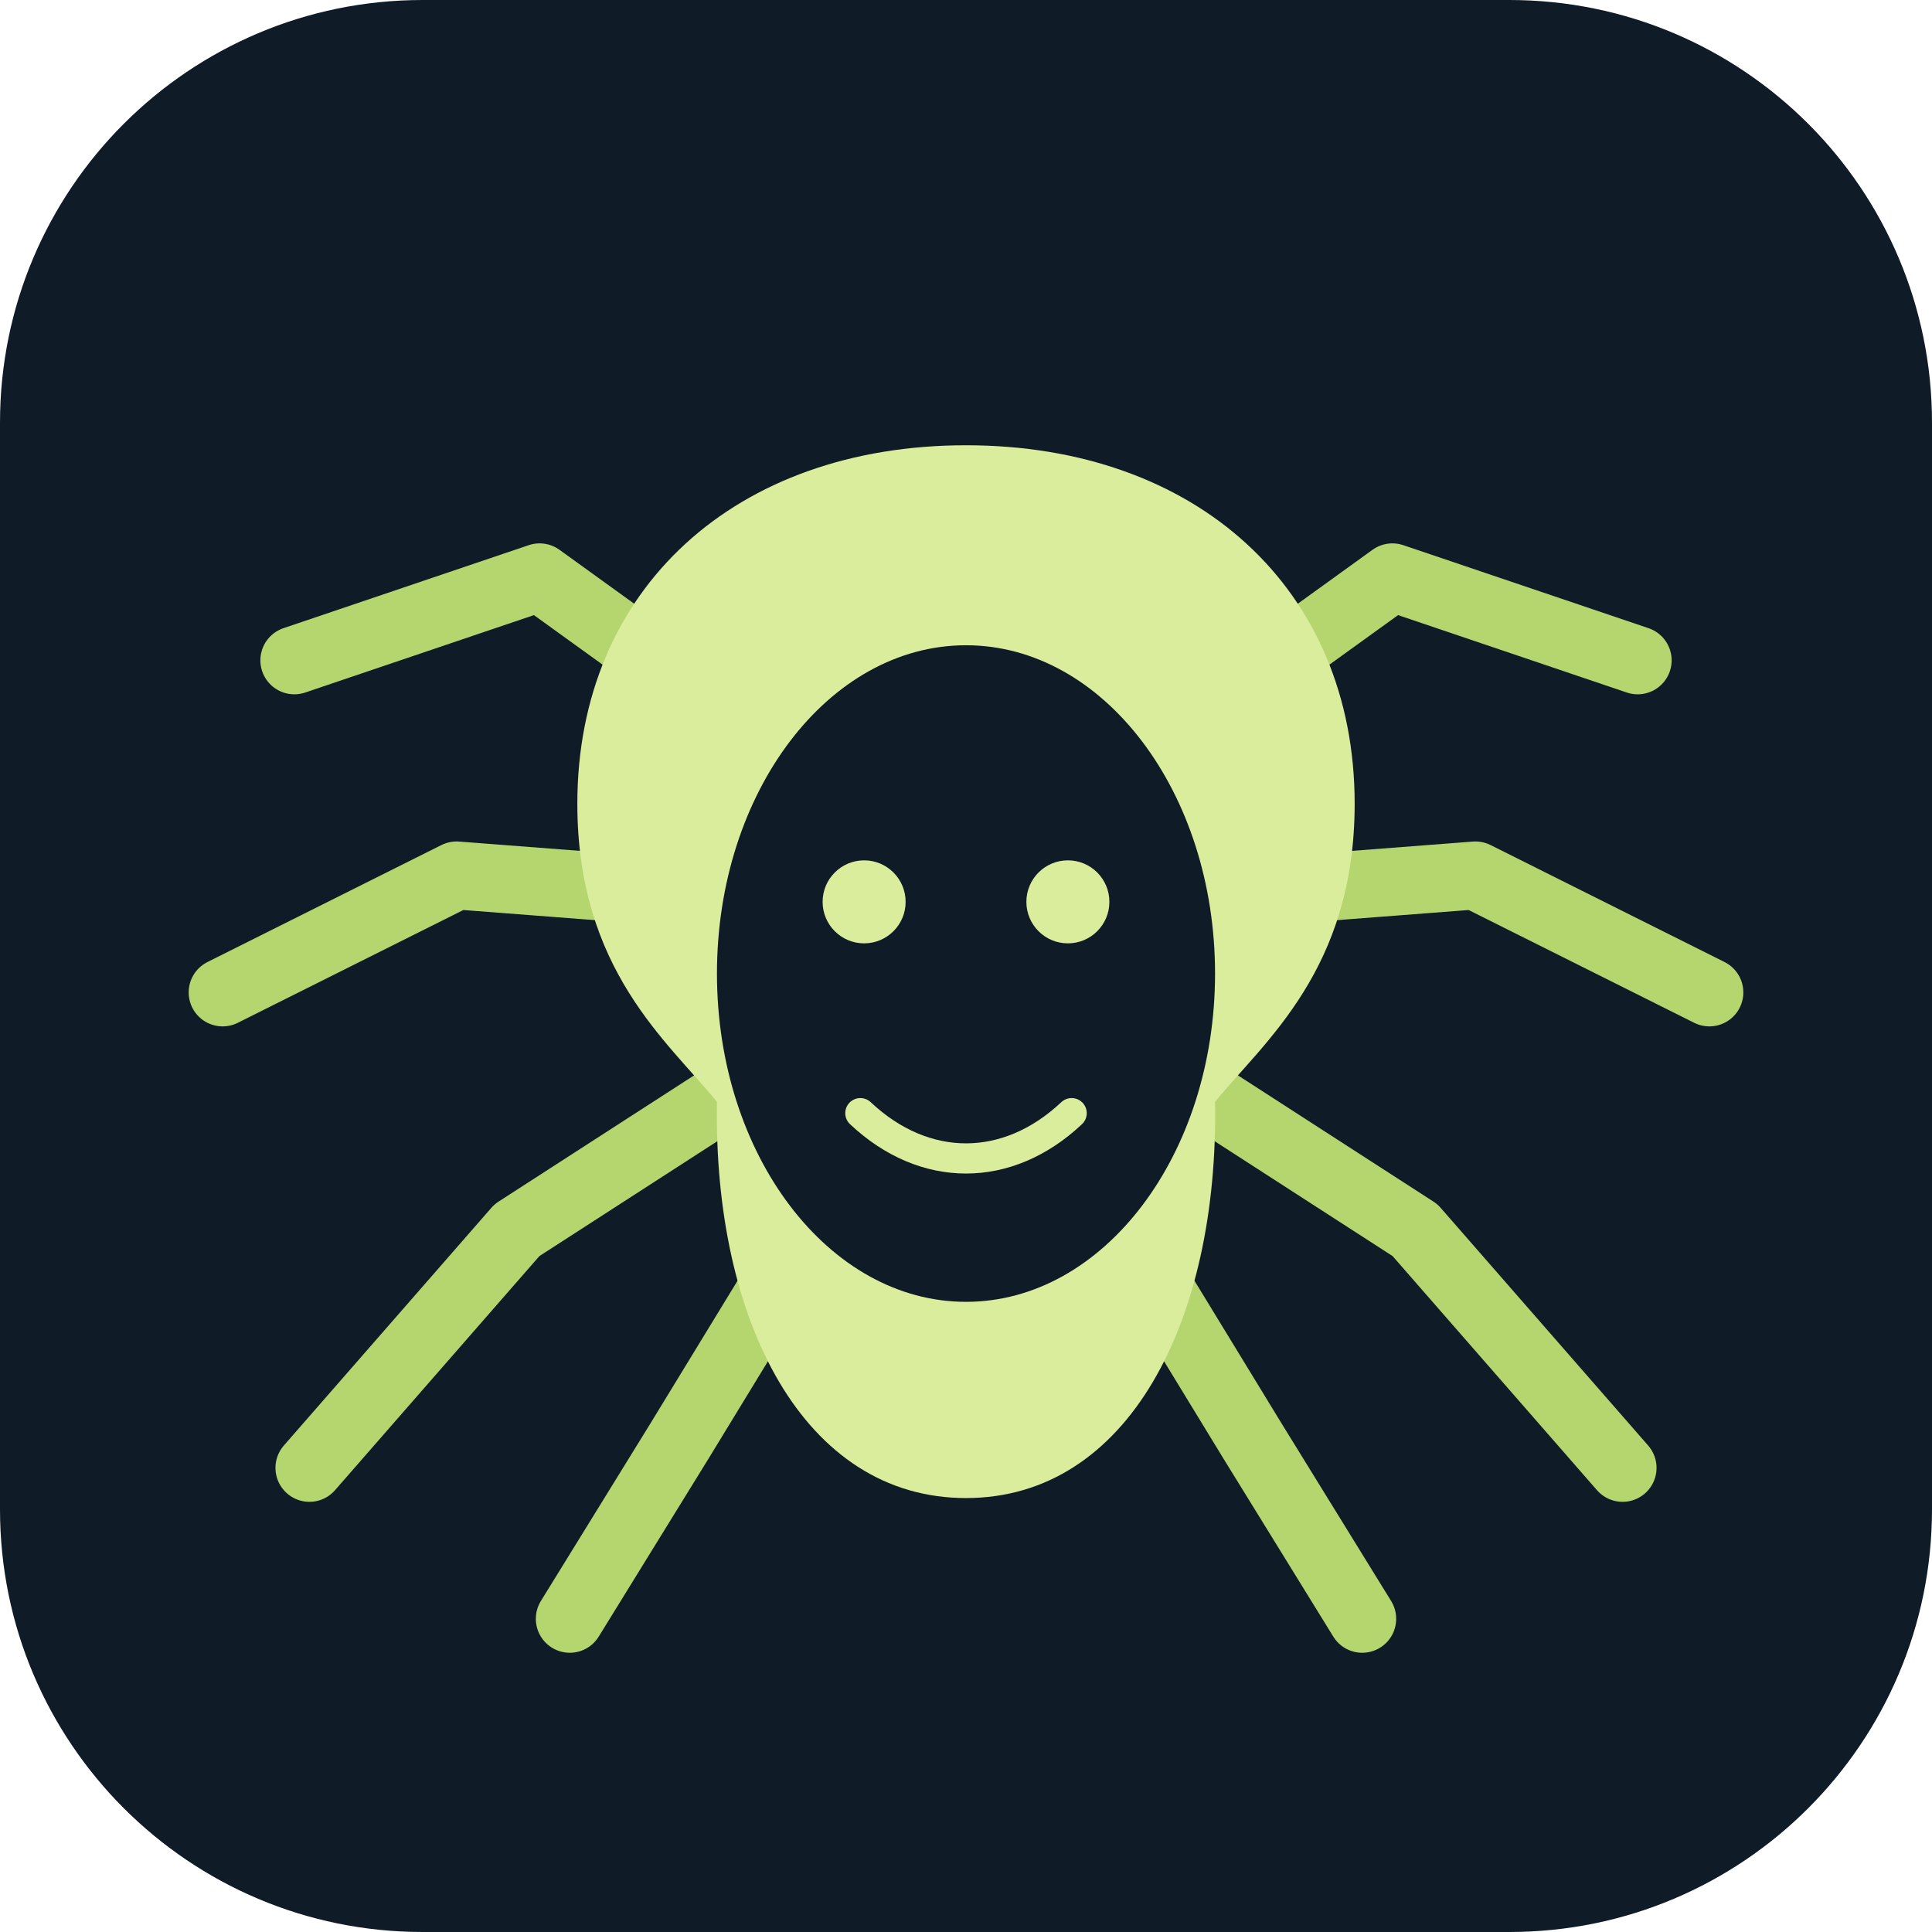
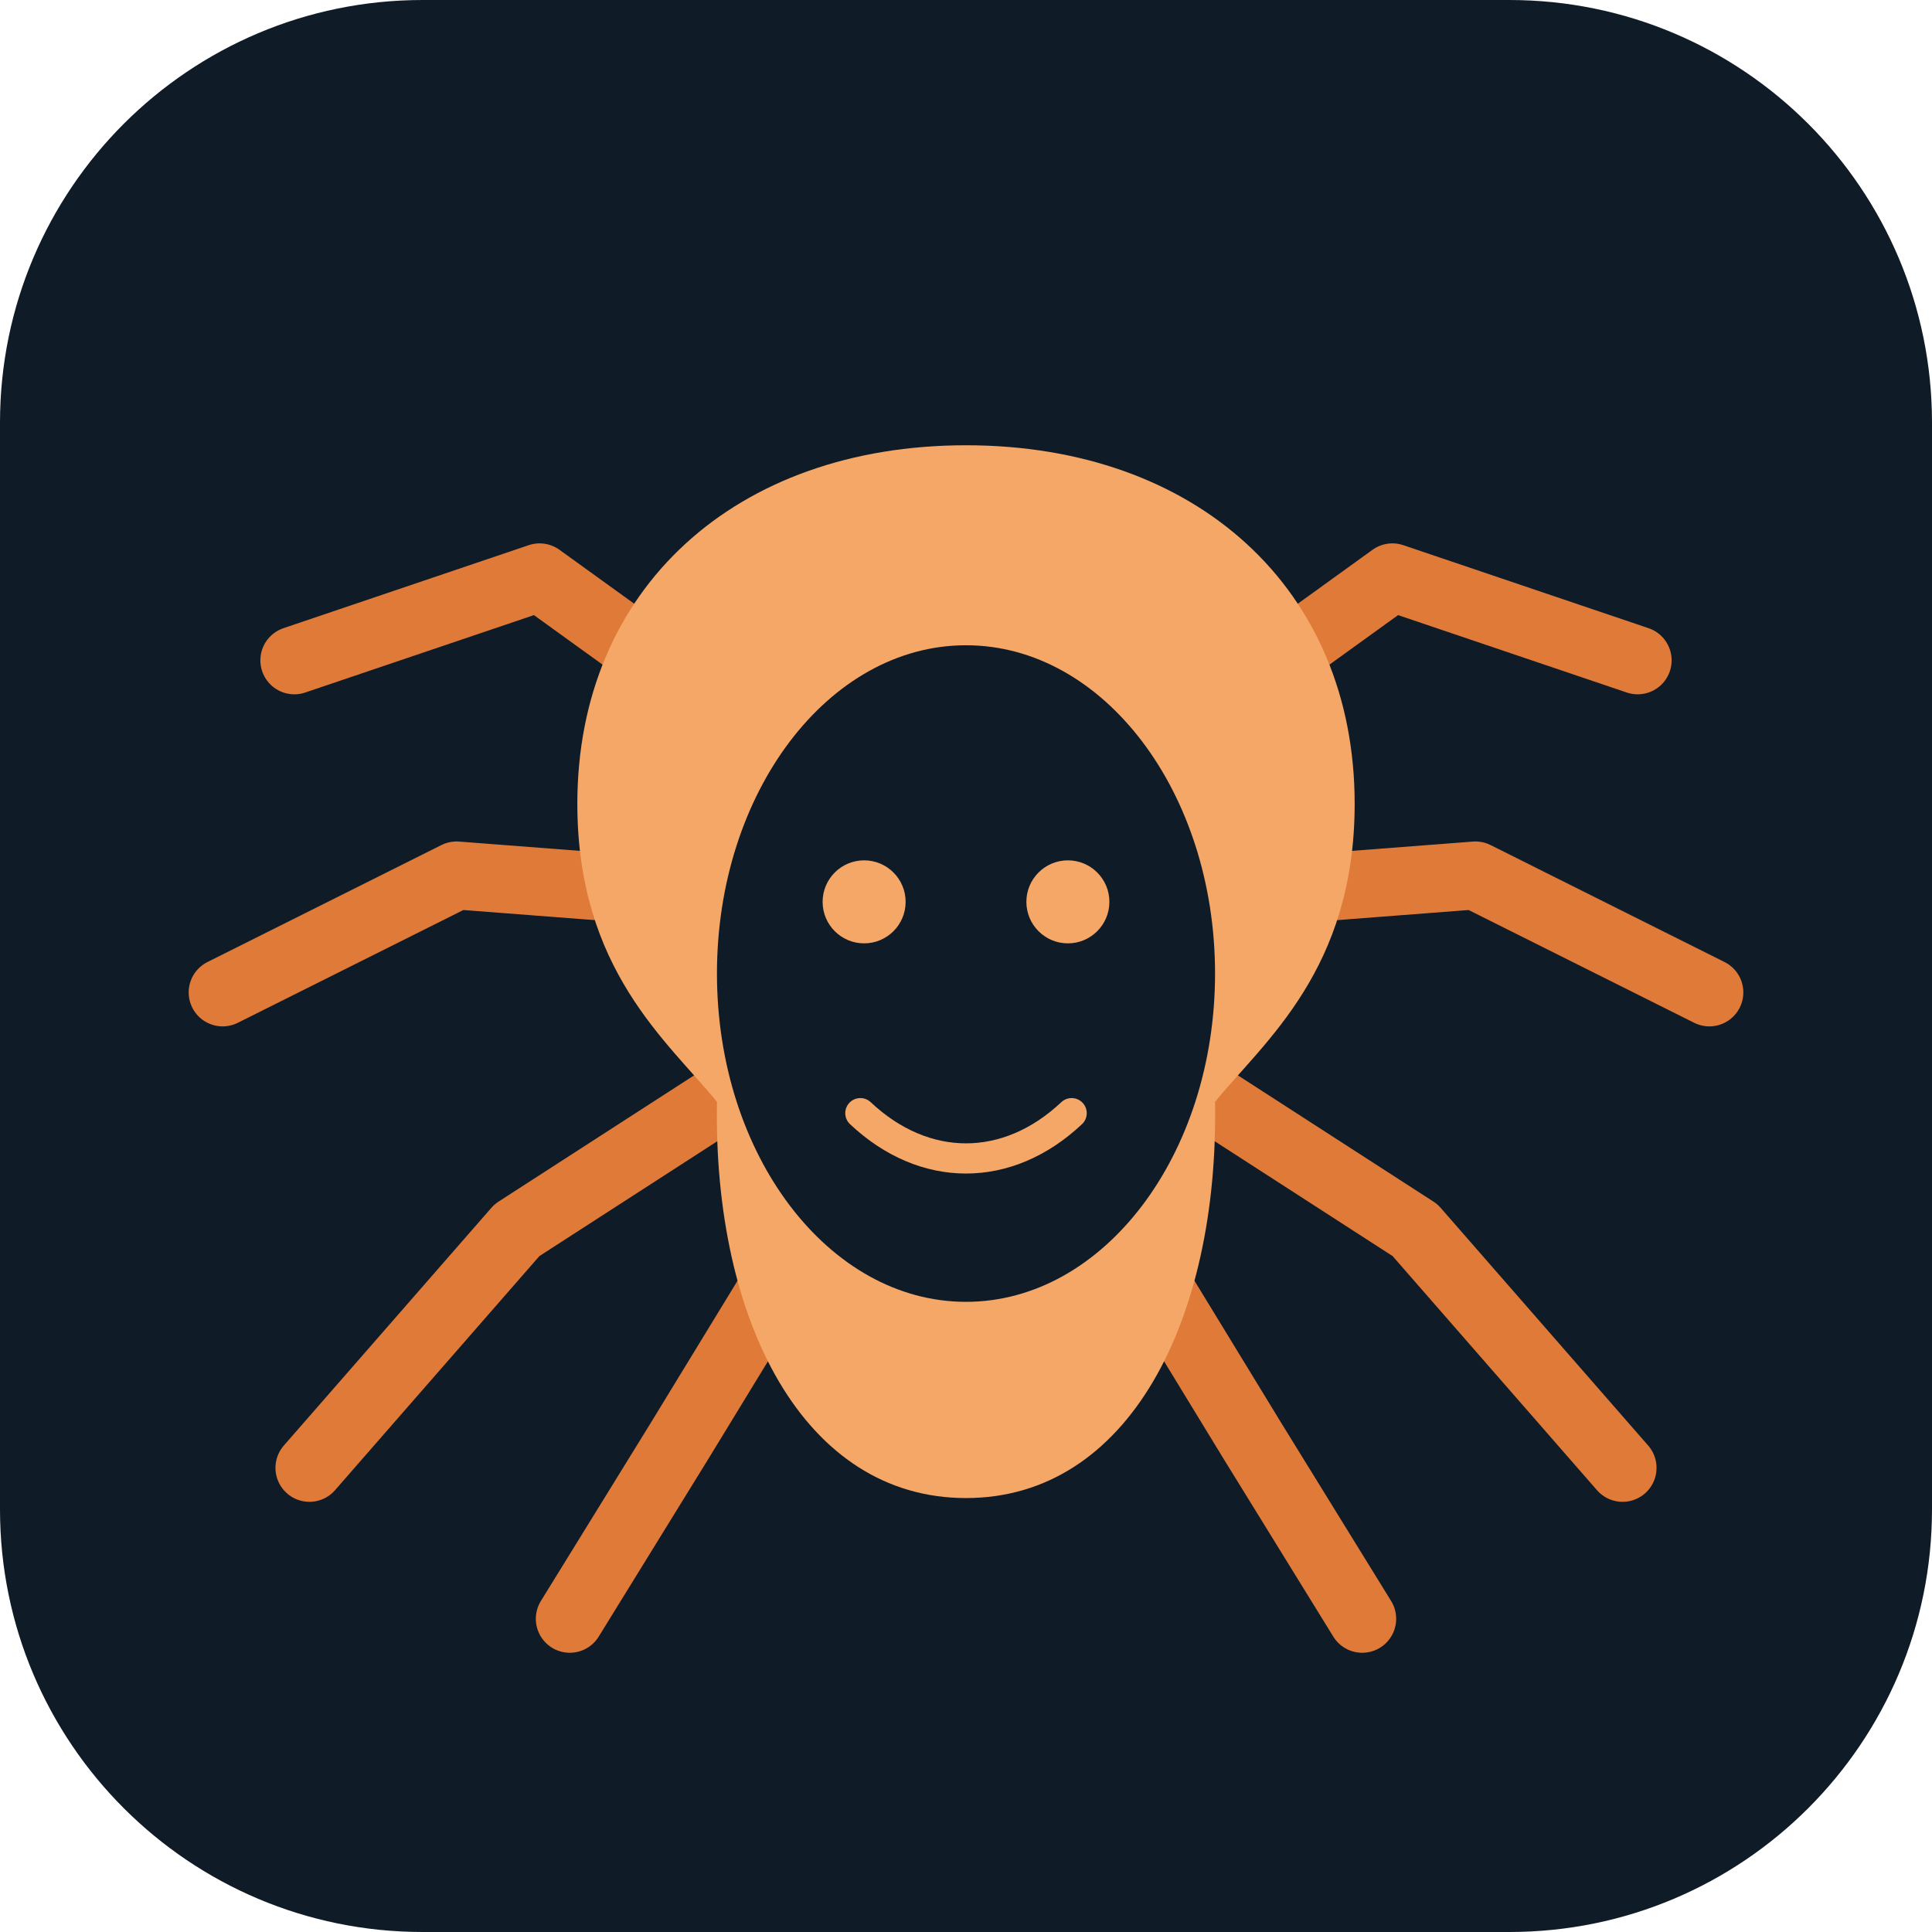
<svg xmlns="http://www.w3.org/2000/svg" viewBox="0 0 512 512">
  <rect width="512" height="512" rx="112" fill="#101b28" />
-   <g fill="none" stroke="#b5d66e" stroke-width="18" stroke-linecap="round" stroke-linejoin="round">
+   <g fill="none" stroke="#df7a38" stroke-width="18" stroke-linecap="round" stroke-linejoin="round">
    <path d="M222 210 143 153 78 175M212 239 121 232 59 263M216 275 137 326 82 389M227 305 180 382 151 429" />
    <path d="M290 210 369 153 434 175M300 239 391 232 453 263M296 275 375 326 430 389M285 305 332 382 361 429" />
  </g>
-   <path d="M256 118c-61 0-103 38-103 95 0 44 24 63 37 79-1 58 23 105 66 105s67-47 66-105c13-16 37-35 37-79 0-57-42-95-103-95Z" fill="#d9ed9c" />
+   <path d="M256 118c-61 0-103 38-103 95 0 44 24 63 37 79-1 58 23 105 66 105s67-47 66-105c13-16 37-35 37-79 0-57-42-95-103-95Z" fill="#f4a766" />
  <ellipse cx="256" cy="258" rx="66" ry="87" fill="#101b28" />
-   <circle cx="229" cy="239" r="11" fill="#d9ed9c" />
-   <circle cx="283" cy="239" r="11" fill="#d9ed9c" />
-   <path d="M228 295c17 16 39 16 56 0" fill="none" stroke="#d9ed9c" stroke-width="8" stroke-linecap="round" />
+   <circle cx="229" cy="239" r="11" fill="#f4a766" />
+   <circle cx="283" cy="239" r="11" fill="#f4a766" />
+   <path d="M228 295c17 16 39 16 56 0" fill="none" stroke="#f4a766" stroke-width="8" stroke-linecap="round" />
</svg>
